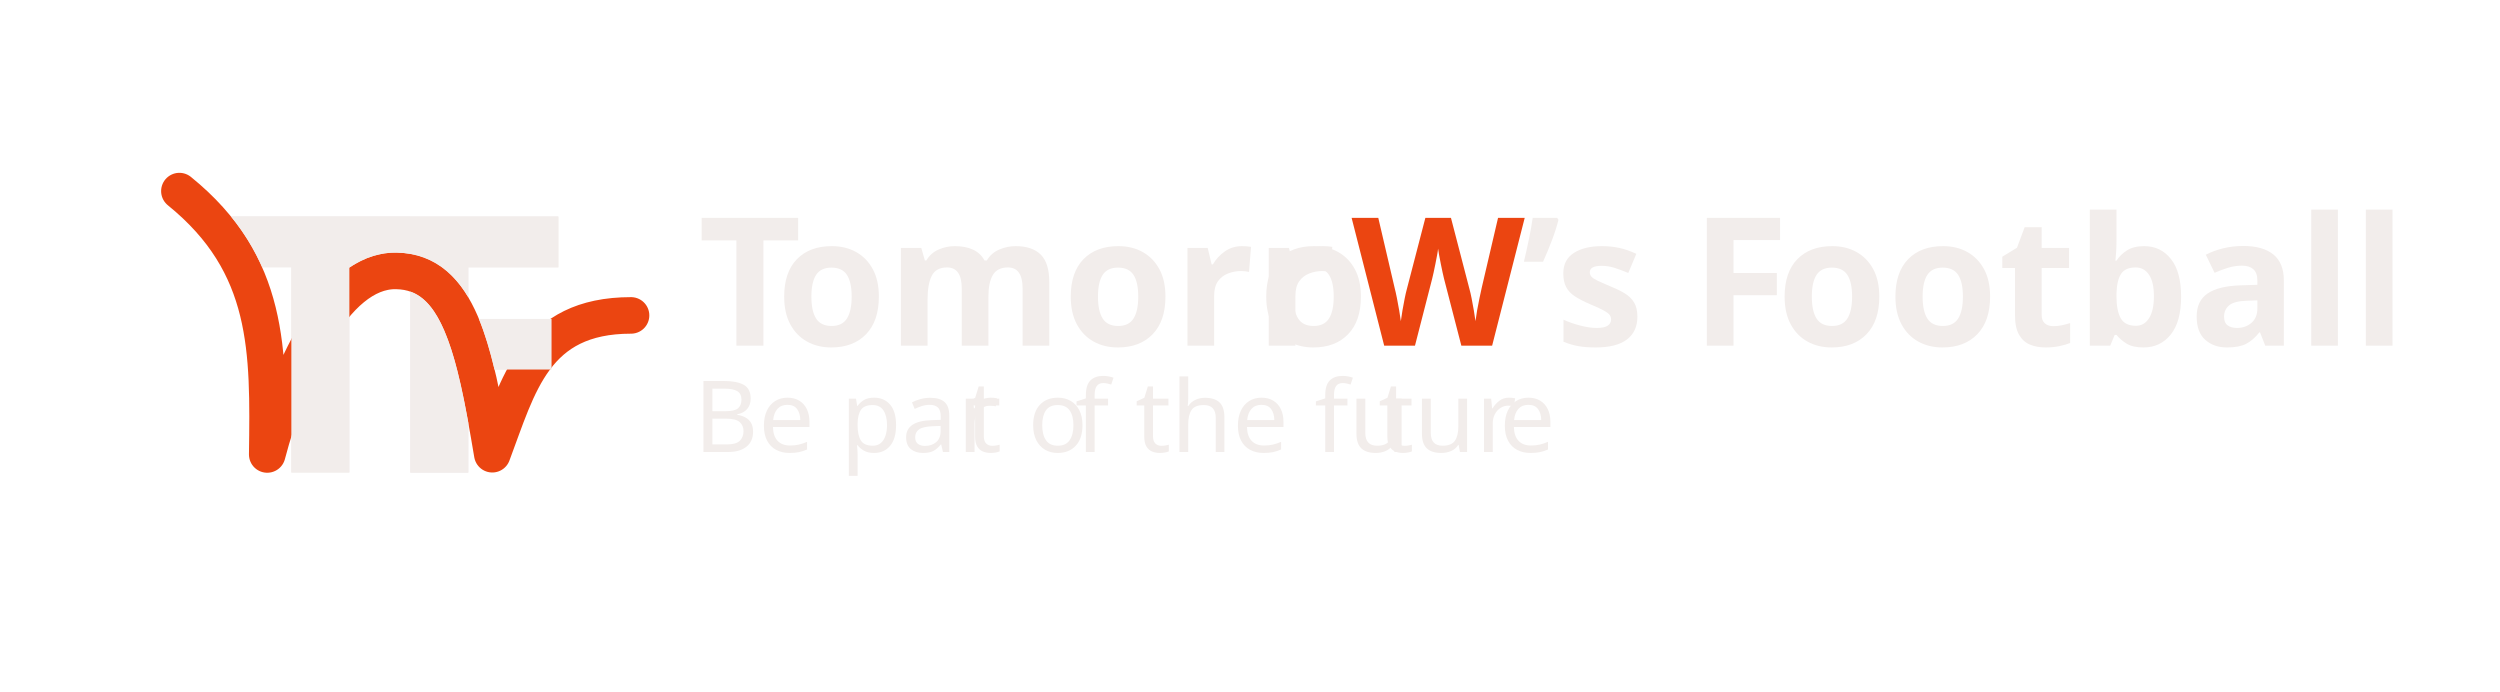
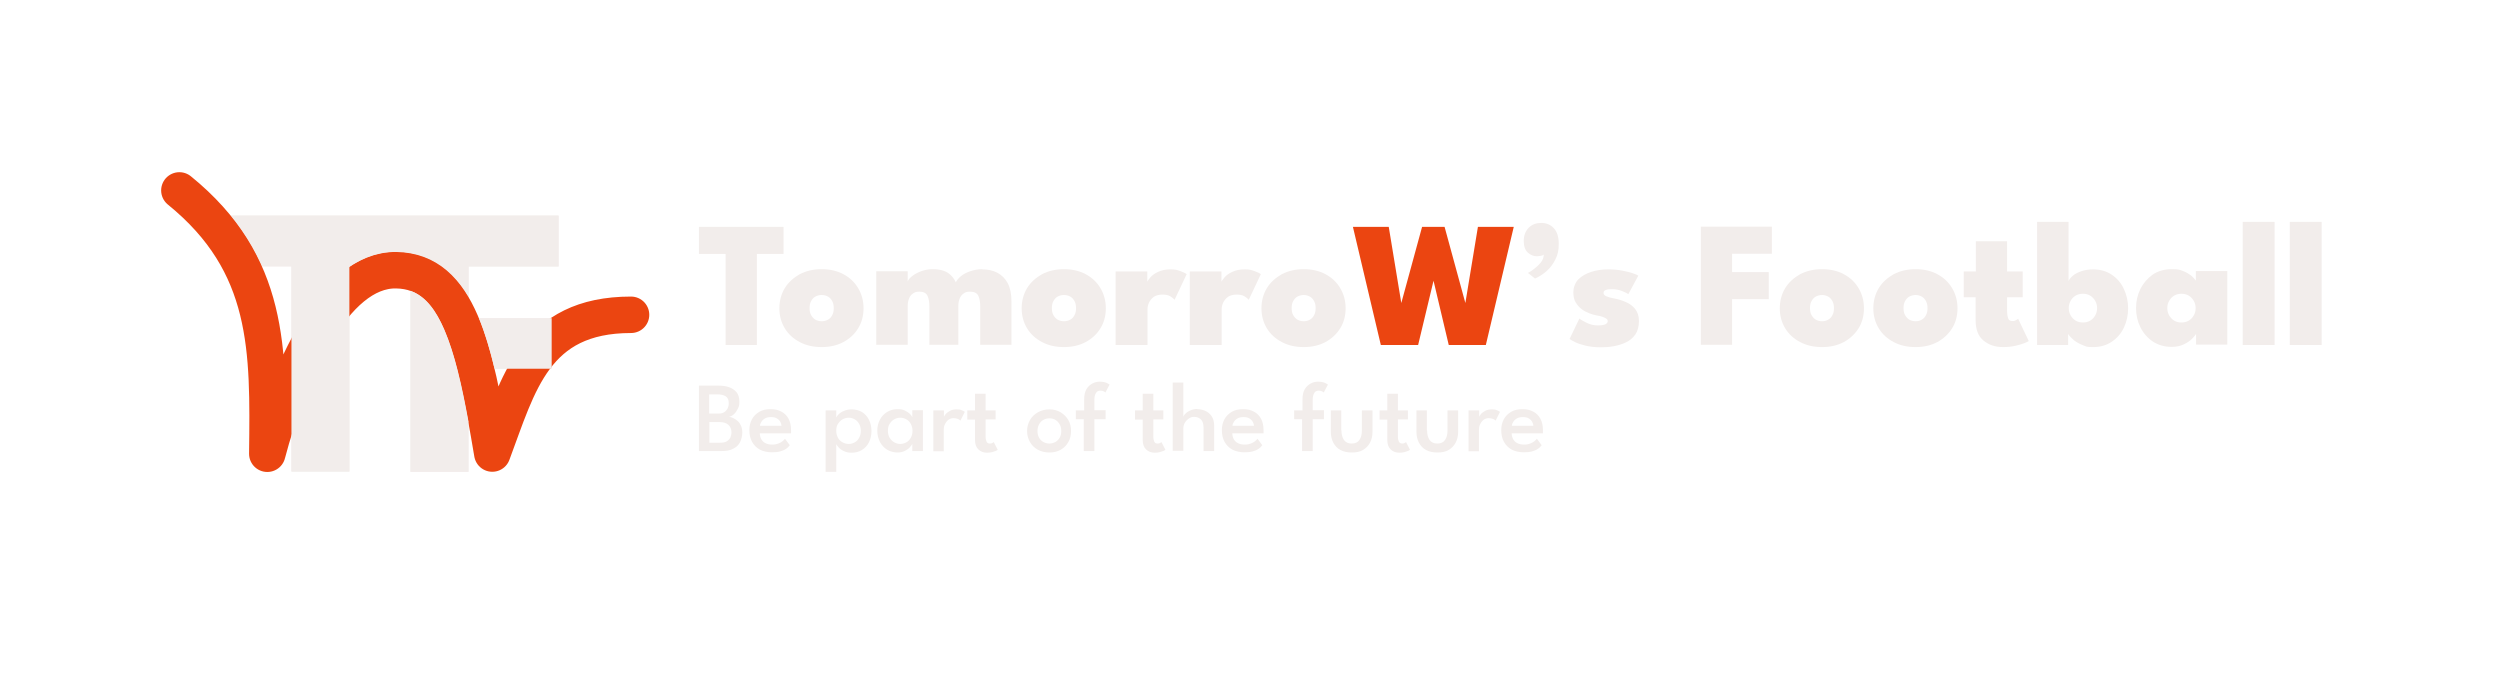
- <svg xmlns="http://www.w3.org/2000/svg" width="100%" height="100%" viewBox="0 0 1081 299" version="1.1" xml:space="preserve" style="fill-rule:evenodd;clip-rule:evenodd;stroke-linecap:round;stroke-linejoin:round;stroke-miterlimit:1.5;">
-   <g transform="matrix(1,0,0,1,-3697,-2828)">
-     <g id="LogoHorizon-Dark-Transparent" transform="matrix(0.947302,0,0,0.26162,3697.72,2828.33)">
-       <rect x="0" y="0" width="1140.08" height="1140.08" style="fill:none;" />
-       <g id="Courbe" transform="matrix(0.490385,0,0,1.77564,28.6622,-256.178)">
-         <path d="M321.905,392.359L265.195,392.359L265.195,583.44L211.194,583.44L211.194,392.359L154.303,392.359L154.303,345.04L321.905,345.04L321.905,345.121L459.708,345.121L459.708,392.44L375.907,392.44L375.907,440.481L453.387,440.481L453.387,487.619L375.907,487.619L375.907,583.521L321.905,583.521L321.905,392.359Z" style="fill:rgb(242,237,235);" />
-         <g transform="matrix(1.05563,0,0,1.05563,0,0)">
-           <path d="M101.339,304.493C181.495,369.445 180.004,445.481 178.793,536.735C197.028,467.506 236.876,373.911 292.532,374.871C347.547,375.82 361.636,443.47 377.244,536.518C400.278,475.381 414.296,414.11 499.594,414.11" style="fill:none;stroke:rgb(235,69,17);stroke-width:32.22px;" />
+ <svg xmlns="http://www.w3.org/2000/svg" id="Calque_1" version="1.1" viewBox="0 0 1200 331.1">
+   <defs>
+     <style>
+       .st0, .st1 {
+         fill: none;
+       }
+ 
+       .st2 {
+         fill: #eb4511;
+       }
+ 
+       .st1 {
+         stroke: #eb4511;
+         stroke-linecap: round;
+         stroke-linejoin: round;
+         stroke-width: 17.5px;
+       }
+ 
+       .st3 {
+         isolation: isolate;
+       }
+ 
+       .st4, .st5 {
+         fill: #f2edeb;
+       }
+ 
+       .st5 {
+         fill-rule: evenodd;
+       }
+     </style>
+   </defs>
+   <g id="LogoHorizon-Dark-Transparent">
+     <rect class="st0" x=".8" width="1198.9" height="331.1" />
+     <g id="Courbe">
+       <path class="st5" d="M196.9,127.9h-29.2v98.5h-27.8v-98.5h-29.3v-24.4h86.4s71.1,0,71.1,0v24.4h-43.2v24.8h40v24.3h-40v49.5h-27.8v-98.6Z" />
+       <path class="st1" d="M86.1,91.4c43.6,35.4,42.8,76.7,42.2,126.4,9.9-37.7,31.6-88.6,61.9-88.1,29.9.5,37.6,37.3,46.1,88,12.5-33.3,20.2-66.6,66.6-66.6" />
+       <path class="st5" d="M110.9,103.5h86.1s71.1,0,71.1,0v24.4h-43.2v14.4c-.1-.2-.3-.4-.4-.7-6.8-11.2-15.6-18.2-27.5-20.2-2.1-.4-4.3-.6-6.6-.6-7.9-.1-15.4,2.4-22.4,7h-.3v98.5h-27.8v-98.5h-14c-3.7-8.4-8.6-16.5-15-24.4ZM229.9,152.7h34.9v23.5c-.2.3-.4.6-.7.8h-26.7c-2.2-9.1-4.6-17.3-7.5-24.3ZM224.8,202.5v24h-27.8v-86.9c7.4,2.6,12.3,9.4,16.3,18.7,5,11.6,8.4,26.7,11.6,44.2Z" />
+     </g>
+     <g>
+       <g class="st3">
+         <g class="st3">
+           <path class="st4" d="M348.3,121.9h-12.8v-13h40.6v13h-12.8v43.7h-15v-43.7Z" />
        </g>
-         <g transform="matrix(1.05563,0,0,1.05563,-529.942,-297.502)">
-           <path d="M648.852,608.607L806.956,608.607L806.956,608.683L937.496,608.683L937.496,653.509L858.111,653.509L858.111,679.947C857.873,679.544 857.633,679.146 857.392,678.75C844.875,658.206 828.646,645.339 806.956,641.621C803.088,640.959 799.048,640.587 794.823,640.514C780.375,640.265 766.58,644.912 753.752,653.432L753.234,653.432L753.234,834.444L702.078,834.444L702.078,653.432L676.365,653.432C669.573,637.982 660.623,623.054 648.852,608.607ZM867.438,699.018L931.508,699.018L931.508,742.118C931.099,742.631 930.695,743.149 930.295,743.672L881.205,743.672C877.199,726.981 872.731,711.968 867.438,699.018ZM858.111,790.507L858.111,834.52L806.956,834.52L806.956,674.938C820.518,679.776 829.537,692.227 836.885,709.281C846.047,730.545 852.292,758.385 858.111,790.507Z" style="fill:rgb(242,237,235);" />
+         <g class="st3">
+           <path class="st4" d="M394.4,166.6c-4,0-7.5-.8-10.5-2.4-3.1-1.6-5.5-3.8-7.2-6.6-1.7-2.8-2.6-6-2.6-9.6s.9-6.9,2.6-9.7c1.7-2.8,4.2-5,7.2-6.7,3.1-1.6,6.6-2.4,10.5-2.4s7.4.8,10.4,2.4c3,1.6,5.4,3.8,7.1,6.7,1.7,2.8,2.6,6.1,2.6,9.7s-.9,6.9-2.6,9.6c-1.7,2.8-4.1,5-7.1,6.6-3,1.6-6.5,2.4-10.4,2.4ZM394.4,154.2c1.2,0,2.2-.3,3.1-.8.9-.5,1.5-1.2,2-2.2.5-.9.7-2,.7-3.3s-.2-2.3-.7-3.3c-.5-.9-1.1-1.7-2-2.2-.9-.5-1.9-.8-3.1-.8s-2.2.3-3.1.8c-.9.5-1.5,1.3-2,2.2-.5.9-.7,2-.7,3.3s.2,2.4.7,3.3c.5.9,1.2,1.7,2,2.2.9.5,1.9.8,3.1.8Z" />
+         </g>
+         <g>
+           <path class="st4" d="M471.5,129.3c2.7,0,5.1.5,7.2,1.6,2.1,1.1,3.8,2.8,5,5,1.2,2.3,1.8,5.2,1.8,8.8v20.8h-15v-18.6c0-1.9-.3-3.6-.9-4.9-.6-1.3-1.9-2-3.9-2s-2.3.3-3.2.9c-.9.6-1.5,1.5-1.9,2.5-.4,1-.6,2.2-.6,3.5v18.6h-13.9v-18.6c0-1.9-.3-3.6-.9-4.9-.6-1.3-1.9-2-3.8-2s-2.3.3-3.2.9c-.9.6-1.5,1.4-1.9,2.5-.4,1-.6,2.2-.6,3.5v18.6h-15.1v-35.3h15.1v4.9c.3-.9,1.1-1.8,2.3-2.7,1.2-.9,2.7-1.7,4.4-2.3,1.7-.6,3.5-.9,5.4-.9s3.8.3,5.2.8c1.4.5,2.5,1.2,3.5,2.2.9.9,1.7,2,2.3,3.3.4-.9,1.2-1.9,2.4-2.9,1.2-1,2.7-1.8,4.5-2.4,1.8-.6,3.7-1,5.8-1Z" />
+           <path class="st4" d="M510.7,166.6c-4,0-7.5-.8-10.5-2.4-3.1-1.6-5.5-3.8-7.2-6.6-1.7-2.8-2.6-6-2.6-9.6s.9-6.9,2.6-9.7c1.7-2.8,4.2-5,7.2-6.7,3.1-1.6,6.6-2.4,10.5-2.4s7.4.8,10.4,2.4c3,1.6,5.4,3.8,7.1,6.7,1.7,2.8,2.6,6.1,2.6,9.7s-.9,6.9-2.6,9.6c-1.7,2.8-4.1,5-7.1,6.6-3,1.6-6.5,2.4-10.4,2.4ZM510.7,154.2c1.2,0,2.2-.3,3.1-.8.9-.5,1.5-1.2,2-2.2.5-.9.7-2,.7-3.3s-.2-2.3-.7-3.3c-.5-.9-1.1-1.7-2-2.2-.9-.5-1.9-.8-3.1-.8s-2.2.3-3.1.8c-.9.5-1.5,1.3-2,2.2-.5.9-.7,2-.7,3.3s.2,2.4.7,3.3c.5.9,1.2,1.7,2,2.2.9.5,1.9.8,3.1.8Z" />
+           <path class="st4" d="M550.7,165.6h-15.2v-35.3h15.2v5.2h-.2c.3-.6.9-1.4,1.7-2.4.9-1,2.1-1.9,3.7-2.6,1.6-.8,3.6-1.2,6-1.2s3.1.3,4.6.8c1.4.5,2.5,1,3.1,1.5l-5.8,12.3c-.4-.5-1.1-1.1-2.1-1.7-1-.6-2.3-.8-3.8-.8s-3.1.4-4.1,1.1c-1,.8-1.8,1.7-2.3,2.8-.5,1.1-.7,2.2-.7,3.2v17Z" />
+           <path class="st4" d="M586.3,165.6h-15.2v-35.3h15.2v5.2h-.2c.3-.6.9-1.4,1.7-2.4.9-1,2.1-1.9,3.7-2.6,1.6-.8,3.6-1.2,6-1.2s3.1.3,4.6.8c1.4.5,2.5,1,3.1,1.5l-5.8,12.3c-.4-.5-1.1-1.1-2.1-1.7-1-.6-2.3-.8-3.8-.8s-3.1.4-4.1,1.1c-1,.8-1.8,1.7-2.3,2.8-.5,1.1-.7,2.2-.7,3.2v17Z" />
+         </g>
+         <g class="st3">
+           <path class="st4" d="M625.8,166.6c-4,0-7.5-.8-10.5-2.4-3.1-1.6-5.5-3.8-7.2-6.6s-2.6-6-2.6-9.6.9-6.9,2.6-9.7c1.7-2.8,4.2-5,7.2-6.7,3.1-1.6,6.6-2.4,10.5-2.4s7.4.8,10.4,2.4c3,1.6,5.4,3.8,7.1,6.7,1.7,2.8,2.6,6.1,2.6,9.7s-.9,6.9-2.6,9.6-4.1,5-7.1,6.6c-3,1.6-6.5,2.4-10.4,2.4ZM625.8,154.2c1.2,0,2.2-.3,3-.8.9-.5,1.5-1.2,2-2.2.5-.9.7-2,.7-3.3s-.2-2.3-.7-3.3c-.5-.9-1.1-1.7-2-2.2-.9-.5-1.9-.8-3-.8s-2.2.3-3.1.8c-.9.5-1.5,1.3-2,2.2-.5.9-.7,2-.7,3.3s.2,2.4.7,3.3c.5.9,1.2,1.7,2,2.2.9.5,1.9.8,3.1.8Z" />
        </g>
      </g>
-       <g transform="matrix(0.544705,0,0,1.97233,-543.083,-969.278)">
-         <text x="1580.61px" y="780.458px" style="font-family:'LeagueSpartan-ExtraBold', 'League Spartan';font-weight:800;font-size:150px;fill:rgb(242,237,235);">T<tspan x="1646.01px " y="780.458px ">o</tspan>morr<tspan x="2049.96px " y="780.458px ">o</tspan>
-         </text>
-         <text x="2128.26px" y="780.458px" style="font-family:'LeagueSpartan-ExtraBold', 'League Spartan';font-weight:800;font-size:150px;fill:rgb(235,69,17);">W</text>
-         <g transform="matrix(150,0,0,150,2948.54,780.458)">
-                 </g>
-         <text x="2270.84px" y="780.458px" style="font-family:'LeagueSpartan-ExtraBold', 'League Spartan';font-weight:800;font-size:150px;fill:rgb(242,237,235);">’s F<tspan x="2484.36px " y="780.458px ">o</tspan>otball</text>
+       <g class="st3">
+         <path class="st2" d="M713.2,165.6h-17.8l-8.6-36.3h2.6l-8.7,36.3h-17.9l-13.4-56.7h17.2l6.1,37h-.2l10.1-37h10.8l10.1,37h-.2l6.1-37h17.2l-13.4,56.7Z" />
      </g>
-       <g transform="matrix(0.544705,0,0,1.97233,-545.034,-793.561)">
-         <g transform="matrix(83.3333,0,0,83.3333,2295.86,780.458)">
-                 </g>
-         <text x="1580.61px" y="780.458px" style="font-family:'LeagueSpartan-Medium', 'League Spartan';font-weight:500;font-size:83.333px;fill:rgb(242,237,235);">Be par<tspan x="1808.65px " y="780.458px ">t</tspan> o<tspan x="1900.07px " y="780.458px ">f</tspan> the fu<tspan x="2154.11px " y="780.458px ">t</tspan>ur<tspan x="2255.66px " y="780.458px ">e</tspan>
-         </text>
+       <g>
+         <g class="st3">
+           <path class="st4" d="M736.8,133.7l-3.4-2.7c.7-.3,1.6-.9,2.8-1.8,1.2-.9,2.3-1.9,3.3-3.1,1-1.2,1.5-2.5,1.5-3.9-.3.3-.8.5-1.4.6-.7.1-1.4.2-2,.2-1.5,0-2.9-.6-4.2-1.7-1.3-1.2-2-3-2-5.6s.8-4.8,2.4-6.4,3.6-2.3,6-2.3,4.4.8,6,2.5c1.6,1.7,2.4,4.2,2.4,7.5s-.5,5.3-1.6,7.5c-1.1,2.2-2.5,4.1-4.2,5.6-1.7,1.5-3.6,2.7-5.6,3.6Z" />
+           <path class="st4" d="M771.9,129.3c2.5,0,4.7.2,6.8.6,2,.4,3.8.8,5.1,1.3,1.4.5,2.2.8,2.6,1.1l-4.8,8.9c-.5-.4-1.5-.9-3-1.5-1.5-.6-3.1-.9-4.9-.9s-2.1.1-2.9.4c-.8.3-1.1.7-1.1,1.4s.4,1.2,1.3,1.6c.9.4,2.2.8,4,1.1,1.6.3,3.4.8,5.2,1.6,1.8.7,3.3,1.8,4.6,3.3,1.2,1.5,1.9,3.4,1.9,5.9s-.6,4.8-1.7,6.4c-1.1,1.6-2.6,2.9-4.5,3.8-1.8.9-3.8,1.5-6,1.9s-4.2.5-6.1.5c-2.9,0-5.3-.3-7.4-.8-2.1-.5-3.8-1.1-5-1.7s-2.1-1.1-2.6-1.5l4.7-9.8c.7.6,2,1.3,3.6,2.1,1.7.8,3.4,1.2,5.2,1.2s2.8-.2,3.6-.5c.8-.4,1.2-.9,1.2-1.5s-.2-.9-.6-1.2c-.4-.3-1-.6-1.8-.9-.8-.3-1.7-.5-2.9-.7-1.1-.2-2.2-.5-3.5-1-1.3-.5-2.5-1.1-3.7-2-1.2-.9-2.1-2-2.9-3.3-.8-1.3-1.1-3-1.1-4.9s.8-4.5,2.4-6.1c1.6-1.6,3.7-2.8,6.2-3.6,2.5-.8,5.2-1.2,8.1-1.2Z" />
+           <path class="st4" d="M816.5,108.8h34v13h-19.1v8.8h17.6v13h-17.6v21.9h-15v-56.7Z" />
+         </g>
+         <g class="st3">
+           <path class="st4" d="M874.6,166.6c-4,0-7.5-.8-10.5-2.4-3.1-1.6-5.5-3.8-7.2-6.6s-2.6-6-2.6-9.6.9-6.9,2.6-9.7c1.7-2.8,4.2-5,7.2-6.7,3.1-1.6,6.6-2.4,10.5-2.4s7.4.8,10.4,2.4c3,1.6,5.4,3.8,7.1,6.7,1.7,2.8,2.6,6.1,2.6,9.7s-.9,6.9-2.6,9.6-4.1,5-7.1,6.6c-3,1.6-6.5,2.4-10.4,2.4ZM874.6,154.2c1.2,0,2.2-.3,3-.8.9-.5,1.5-1.2,2-2.2.5-.9.7-2,.7-3.3s-.2-2.3-.7-3.3c-.5-.9-1.1-1.7-2-2.2-.9-.5-1.9-.8-3-.8s-2.2.3-3.1.8c-.9.5-1.5,1.3-2,2.2-.5.9-.7,2-.7,3.3s.2,2.4.7,3.3c.5.9,1.2,1.7,2,2.2.9.5,1.9.8,3.1.8Z" />
+         </g>
+         <g>
+           <path class="st4" d="M919.5,166.6c-4,0-7.5-.8-10.5-2.4-3.1-1.6-5.5-3.8-7.2-6.6s-2.6-6-2.6-9.6.9-6.9,2.6-9.7c1.7-2.8,4.2-5,7.2-6.7,3.1-1.6,6.6-2.4,10.5-2.4s7.4.8,10.4,2.4c3,1.6,5.4,3.8,7.1,6.7,1.7,2.8,2.6,6.1,2.6,9.7s-.9,6.9-2.6,9.6-4.1,5-7.1,6.6c-3,1.6-6.5,2.4-10.4,2.4ZM919.5,154.2c1.2,0,2.2-.3,3-.8.9-.5,1.5-1.2,2-2.2.5-.9.7-2,.7-3.3s-.2-2.3-.7-3.3c-.5-.9-1.1-1.7-2-2.2-.9-.5-1.9-.8-3-.8s-2.2.3-3.1.8c-.9.5-1.5,1.3-2,2.2-.5.9-.7,2-.7,3.3s.2,2.4.7,3.3c.5.9,1.2,1.7,2,2.2.9.5,1.9.8,3.1.8Z" />
+           <path class="st4" d="M942.7,130.3h5.7v-14.5h15v14.5h7.5v12.4h-7.5v6.9c0,1.2.2,2.3.5,3.2.3.9,1,1.3,2.1,1.3s1.2-.2,1.8-.5.8-.5.9-.6l5.1,10.7c-.2.2-.9.5-2.1,1-1.2.5-2.6.9-4.4,1.3-1.8.4-3.7.6-5.9.6-3.8,0-6.9-1.1-9.4-3.2-2.5-2.1-3.7-5.3-3.7-9.7v-11h-5.7v-12.4Z" />
+           <path class="st4" d="M977.8,165.6v-59.1h15.1v28.4c.3-.8,1-1.6,2-2.5,1-.9,2.4-1.6,4.1-2.2,1.7-.6,3.6-.9,5.7-.9,3.5,0,6.5.9,9,2.6,2.5,1.7,4.5,4,5.8,6.9,1.3,2.8,2,5.9,2,9.2s-.7,6.4-2,9.2c-1.3,2.8-3.3,5.1-5.8,6.8-2.5,1.7-5.5,2.6-9,2.6s-3.3-.3-4.9-.9c-1.6-.6-3-1.4-4.2-2.3-1.2-1-2.2-2-2.9-3.1v5.3h-15ZM1006.6,147.9c0-1.3-.3-2.4-.9-3.5-.6-1-1.4-1.9-2.4-2.5-1-.6-2.2-.9-3.5-.9s-2.5.3-3.5.9c-1,.6-1.8,1.4-2.4,2.5-.6,1-.9,2.2-.9,3.5s.3,2.4.9,3.5c.6,1,1.4,1.9,2.4,2.5,1,.6,2.2.9,3.5.9s2.5-.3,3.5-.9c1-.6,1.8-1.4,2.4-2.5.6-1,.9-2.2.9-3.5Z" />
+           <path class="st4" d="M1054.1,165.6v-5.3c-.3.5-.9,1.3-1.9,2.3-1,1-2.3,1.9-4,2.7-1.6.8-3.6,1.2-5.8,1.2-3.5,0-6.5-.9-9.1-2.6-2.5-1.7-4.5-4-5.9-6.8-1.4-2.8-2.1-5.9-2.1-9.2s.7-6.4,2.1-9.2c1.4-2.8,3.4-5.1,5.9-6.9,2.5-1.7,5.6-2.6,9.1-2.6s3.9.3,5.5.9c1.6.6,2.8,1.4,3.9,2.2,1,.9,1.7,1.7,2.2,2.4v-4.6h15.1v35.3h-15ZM1040.3,147.9c0,1.3.3,2.4.9,3.5.6,1,1.4,1.9,2.4,2.5,1,.6,2.2.9,3.5.9s2.5-.3,3.5-.9c1-.6,1.8-1.4,2.4-2.5.6-1,.9-2.2.9-3.5s-.3-2.4-.9-3.5c-.6-1-1.4-1.9-2.4-2.5-1-.6-2.2-.9-3.5-.9s-2.5.3-3.5.9c-1,.6-1.8,1.4-2.4,2.5-.6,1-.9,2.2-.9,3.5Z" />
+           <path class="st4" d="M1091.8,165.6h-15.3v-59.1h15.3v59.1Z" />
+           <path class="st4" d="M1114.4,165.6h-15.3v-59.1h15.3v59.1Z" />
+         </g>
+       </g>
+     </g>
+     <g class="st3">
+       <g class="st3">
+         <path class="st4" d="M335.5,185.1h9.4c1.7,0,3.4.2,4.9.7s2.7,1.3,3.7,2.4c.9,1.1,1.4,2.6,1.4,4.6s-.3,2.5-.8,3.5c-.5,1-1.1,1.9-1.9,2.6-.8.7-1.5,1-2.3,1.2.7,0,1.4.3,2.1.6s1.4.8,2.1,1.4c.7.6,1.2,1.4,1.6,2.3.4.9.6,2,.6,3.3s-.4,3.3-1.1,4.6c-.7,1.3-1.8,2.4-3.3,3.1-1.4.8-3.3,1.1-5.4,1.1h-11v-31.5ZM340.5,198.5h4.5c1.1,0,2-.2,2.7-.7.7-.5,1.2-1.1,1.6-1.8.3-.8.5-1.5.5-2.4,0-1.7-.5-2.8-1.5-3.4-1-.6-2.3-.9-3.9-.9h-4v9.3ZM340.5,212.5h5.2c1.4,0,2.4-.2,3.2-.7.8-.5,1.3-1.1,1.7-1.8.3-.8.5-1.6.5-2.5,0-1.5-.5-2.7-1.5-3.6-1-.9-2.4-1.3-4.2-1.3h-4.9v9.9Z" />
+         <path class="st4" d="M364.7,208c0,1,.3,2,.7,2.8.5.8,1.1,1.5,2,1.9.9.5,2,.7,3.3.7s2.1-.2,2.9-.5c.8-.3,1.5-.7,2-1.1s.9-.8,1.2-1.2l2.3,3.1c-.5.7-1.1,1.3-1.9,1.8-.7.5-1.7.9-2.8,1.2-1.1.3-2.5.4-4.1.4s-4-.4-5.6-1.3c-1.6-.9-2.8-2.1-3.7-3.7-.9-1.6-1.3-3.5-1.3-5.6s.4-3.6,1.2-5.2c.8-1.5,2-2.7,3.5-3.6,1.5-.9,3.3-1.3,5.5-1.3s3.7.4,5.2,1.2c1.5.8,2.6,1.9,3.4,3.4.8,1.5,1.2,3.3,1.2,5.4s0,.4,0,.8c0,.4,0,.7,0,.8h-15.1ZM375.1,204.3c0-.5-.2-1.1-.5-1.7-.3-.7-.8-1.2-1.6-1.7s-1.7-.7-2.9-.7-2.2.2-3,.7c-.8.5-1.3,1-1.7,1.7-.4.6-.6,1.2-.6,1.8h10.3Z" />
+         <path class="st4" d="M401.4,226.5h-5.1v-29.5h5.1v3.4c.2-.5.6-1,1.2-1.6.6-.6,1.5-1.2,2.6-1.6,1.1-.5,2.3-.7,3.7-.7s3.5.4,4.9,1.3c1.4.9,2.5,2.1,3.3,3.7.8,1.6,1.2,3.4,1.2,5.4s-.4,3.8-1.2,5.4c-.8,1.6-1.9,2.8-3.4,3.7-1.4.9-3.1,1.3-4.9,1.3s-2.7-.3-3.8-.8-1.9-1.1-2.5-1.8c-.6-.7-1-1.2-1.1-1.6v13.6ZM413.2,206.8c0-1.3-.3-2.4-.8-3.3-.5-.9-1.2-1.7-2.1-2.2-.9-.5-1.8-.8-2.9-.8s-2.1.3-3,.8c-.9.5-1.6,1.3-2.2,2.2s-.8,2-.8,3.3.3,2.3.8,3.3,1.3,1.7,2.2,2.2c.9.5,1.9.8,3,.8s2-.3,2.9-.8c.9-.5,1.6-1.2,2.1-2.2.5-.9.8-2,.8-3.3Z" />
+         <path class="st4" d="M437.9,216.6v-3.6c-.1.4-.5.9-1.1,1.6-.6.7-1.4,1.3-2.4,1.8-1,.5-2.2.8-3.6.8s-3.5-.4-4.9-1.3c-1.5-.9-2.6-2.1-3.5-3.7-.8-1.6-1.3-3.4-1.3-5.4s.4-3.8,1.3-5.4c.8-1.6,2-2.8,3.5-3.7s3.1-1.3,4.9-1.3,2.6.2,3.6.7,1.8,1,2.4,1.6c.6.6,1,1.2,1.1,1.6v-3.4h5.1v19.6h-5ZM426.2,206.8c0,1.3.3,2.4.8,3.3.6.9,1.3,1.7,2.2,2.2.9.5,1.9.8,2.9.8s2.1-.3,3-.8,1.6-1.3,2.1-2.2c.5-.9.8-2,.8-3.3s-.3-2.3-.8-3.3c-.5-.9-1.2-1.7-2.1-2.2-.9-.5-1.9-.8-3-.8s-2,.3-2.9.8c-.9.5-1.6,1.2-2.2,2.2-.6.9-.8,2-.8,3.3Z" />
+         <path class="st4" d="M453.1,216.6h-5.1v-19.6h5.1v3.3h-.1c.1-.4.4-.9.9-1.5.5-.6,1.2-1.1,2.1-1.6.9-.5,2-.7,3.2-.7s1.7.1,2.4.4c.7.3,1.2.5,1.5.8l-2.1,4.2c-.2-.3-.6-.5-1.2-.8-.6-.2-1.3-.4-2.1-.4s-1.9.3-2.6.9-1.2,1.3-1.6,2.2c-.4.8-.5,1.6-.5,2.4v10.5Z" />
+       </g>
+       <g class="st3">
+         <path class="st4" d="M464.3,197h3.7v-8h5.1v8h4.8v4.3h-4.8v8.4c0,1,.2,1.8.5,2.4s.9.8,1.5.8,1-.1,1.3-.3.5-.3.6-.4l1.9,3.7c0,0-.4.3-.8.5-.5.2-1.1.4-1.8.6-.7.2-1.6.3-2.5.3-1.7,0-3-.5-4.1-1.5-1.1-1-1.7-2.5-1.7-4.6v-9.8h-3.7v-4.3Z" />
+       </g>
+       <path class="st4" d="M503.7,217.2c-2.1,0-3.9-.5-5.5-1.3-1.6-.9-2.9-2.1-3.8-3.7-.9-1.6-1.4-3.3-1.4-5.3s.5-3.7,1.4-5.3c.9-1.6,2.2-2.8,3.8-3.7s3.4-1.4,5.5-1.4,3.9.5,5.4,1.4,2.8,2.2,3.7,3.7c.9,1.6,1.3,3.3,1.3,5.3s-.4,3.7-1.3,5.3c-.9,1.6-2.1,2.8-3.7,3.7-1.6.9-3.4,1.3-5.4,1.3ZM503.7,212.9c1.1,0,2.1-.3,3-.8.8-.5,1.5-1.2,2-2.1.5-.9.7-1.9.7-3.1s-.2-2.2-.7-3.1c-.5-.9-1.1-1.6-2-2.2-.8-.5-1.8-.8-3-.8s-2.1.3-3,.8-1.5,1.3-2,2.2-.7,2-.7,3.1.2,2.2.7,3.1c.5.9,1.1,1.6,2,2.1s1.9.8,3,.8Z" />
+       <g class="st3">
+         <path class="st4" d="M516.6,197h3.8v-5.4c0-2,.4-3.6,1.1-4.8s1.7-2.1,2.8-2.7,2.3-.9,3.5-.9,2.6.2,3.4.6c.8.4,1.3.7,1.4.8l-2,3.8c0,0-.3-.3-.7-.5-.4-.2-.9-.4-1.6-.4s-.9.1-1.4.3c-.4.2-.8.7-1.1,1.3-.3.7-.5,1.6-.5,2.9v4.9h5.4v4.3h-5.4v15.3h-5.1v-15.3h-3.8v-4.3Z" />
+       </g>
+       <g>
+         <path class="st4" d="M544.8,197h3.7v-8h5.1v8h4.8v4.3h-4.8v8.4c0,1,.2,1.8.5,2.4s.9.8,1.5.8,1-.1,1.3-.3.5-.3.6-.4l1.9,3.7c0,0-.4.3-.8.5-.5.2-1.1.4-1.8.6-.7.2-1.6.3-2.5.3-1.7,0-3-.5-4.1-1.5-1.1-1-1.7-2.5-1.7-4.6v-9.8h-3.7v-4.3Z" />
+         <path class="st4" d="M574.7,196.4c1.3,0,2.6.3,3.8.8,1.2.5,2.3,1.4,3.1,2.6.8,1.2,1.2,2.7,1.2,4.6v12.1h-5.1v-11.2c0-1.8-.4-3.1-1.2-3.9-.8-.8-1.9-1.3-3.2-1.3s-1.7.2-2.5.7-1.5,1.2-2,2c-.5.8-.8,1.8-.8,2.9v10.7h-5.1v-32.8h5.1v16.5c.1-.5.5-1.1,1.2-1.7.6-.6,1.4-1.1,2.4-1.5,1-.4,2-.6,3.2-.6Z" />
+         <path class="st4" d="M591.5,208c0,1,.3,2,.7,2.8.5.8,1.1,1.5,2,1.9.9.5,2,.7,3.3.7s2.1-.2,2.9-.5c.8-.3,1.5-.7,2-1.1.5-.4.9-.8,1.2-1.2l2.3,3.1c-.5.7-1.1,1.3-1.9,1.8-.7.5-1.7.9-2.8,1.2-1.1.3-2.5.4-4.1.4s-4-.4-5.6-1.3c-1.6-.9-2.8-2.1-3.7-3.7-.9-1.6-1.3-3.5-1.3-5.6s.4-3.6,1.2-5.2c.8-1.5,2-2.7,3.5-3.6,1.5-.9,3.3-1.3,5.5-1.3s3.7.4,5.2,1.2c1.5.8,2.6,1.9,3.4,3.4.8,1.5,1.2,3.3,1.2,5.4s0,.4,0,.8c0,.4,0,.7,0,.8h-15.1ZM601.9,204.3c0-.5-.2-1.1-.5-1.7s-.8-1.2-1.6-1.7-1.7-.7-2.9-.7-2.2.2-3,.7c-.8.5-1.3,1-1.7,1.7-.4.6-.6,1.2-.6,1.8h10.3Z" />
+         <path class="st4" d="M621.4,197h3.8v-5.4c0-2,.4-3.6,1.1-4.8.7-1.2,1.7-2.1,2.8-2.7,1.1-.6,2.3-.9,3.5-.9s2.6.2,3.4.6c.8.4,1.3.7,1.4.8l-2,3.8c0,0-.3-.3-.7-.5-.4-.2-.9-.4-1.6-.4s-.9.1-1.4.3-.8.7-1.1,1.3c-.3.7-.5,1.6-.5,2.9v4.9h5.4v4.3h-5.4v15.3h-5.1v-15.3h-3.8v-4.3Z" />
+         <path class="st4" d="M643.9,206.6c0,1.9.4,3.4,1.2,4.6.8,1.1,2,1.7,3.7,1.7s3-.6,3.7-1.7c.8-1.1,1.2-2.6,1.2-4.6v-9.6h5.1v10.3c0,2-.4,3.7-1.2,5.2-.8,1.5-1.9,2.6-3.4,3.5s-3.3,1.2-5.4,1.2-3.9-.4-5.4-1.2-2.6-2-3.4-3.5c-.8-1.5-1.2-3.2-1.2-5.2v-10.3h5v9.6Z" />
+       </g>
+       <g class="st3">
+         <path class="st4" d="M662.2,197h3.7v-8h5.1v8h4.8v4.3h-4.8v8.4c0,1,.2,1.8.5,2.4.4.5.9.8,1.5.8s1-.1,1.3-.3.5-.3.6-.4l1.9,3.7c0,0-.4.3-.8.5-.5.2-1.1.4-1.8.6-.7.2-1.6.3-2.5.3-1.7,0-3-.5-4.1-1.5-1.1-1-1.7-2.5-1.7-4.6v-9.8h-3.7v-4.3Z" />
+       </g>
+       <g>
+         <path class="st4" d="M685,206.6c0,1.9.4,3.4,1.2,4.6.8,1.1,2,1.7,3.7,1.7s3-.6,3.7-1.7c.8-1.1,1.2-2.6,1.2-4.6v-9.6h5.1v10.3c0,2-.4,3.7-1.2,5.2-.8,1.5-1.9,2.6-3.4,3.5s-3.3,1.2-5.4,1.2-3.9-.4-5.4-1.2-2.6-2-3.4-3.5c-.8-1.5-1.2-3.2-1.2-5.2v-10.3h5v9.6Z" />
+         <path class="st4" d="M710,216.6h-5.1v-19.6h5.1v3.3h-.1c.1-.4.4-.9.9-1.5.5-.6,1.2-1.1,2.1-1.6.9-.5,2-.7,3.2-.7s1.7.1,2.4.4c.7.3,1.2.5,1.5.8l-2.1,4.2c-.2-.3-.6-.5-1.2-.8-.6-.2-1.3-.4-2.1-.4s-1.9.3-2.6.9c-.7.6-1.2,1.3-1.6,2.2-.4.8-.5,1.6-.5,2.4v10.5Z" />
+       </g>
+       <g class="st3">
+         <path class="st4" d="M725.6,208c0,1,.3,2,.7,2.8.5.8,1.1,1.5,2,1.9.9.5,2,.7,3.3.7s2.1-.2,2.9-.5c.8-.3,1.5-.7,2-1.1.5-.4.9-.8,1.2-1.2l2.3,3.1c-.5.7-1.1,1.3-1.9,1.8-.7.5-1.7.9-2.8,1.2-1.1.3-2.5.4-4.1.4s-4-.4-5.6-1.3c-1.6-.9-2.8-2.1-3.7-3.7-.9-1.6-1.3-3.5-1.3-5.6s.4-3.6,1.2-5.2c.8-1.5,2-2.7,3.5-3.6,1.5-.9,3.3-1.3,5.5-1.3s3.7.4,5.2,1.2c1.5.8,2.6,1.9,3.4,3.4.8,1.5,1.2,3.3,1.2,5.4s0,.4,0,.8c0,.4,0,.7,0,.8h-15.1ZM736,204.3c0-.5-.2-1.1-.5-1.7s-.8-1.2-1.6-1.7c-.7-.5-1.7-.7-2.9-.7s-2.2.2-3,.7c-.8.5-1.3,1-1.7,1.7-.4.6-.6,1.2-.6,1.8h10.3Z" />
      </g>
    </g>
  </g>
</svg>
